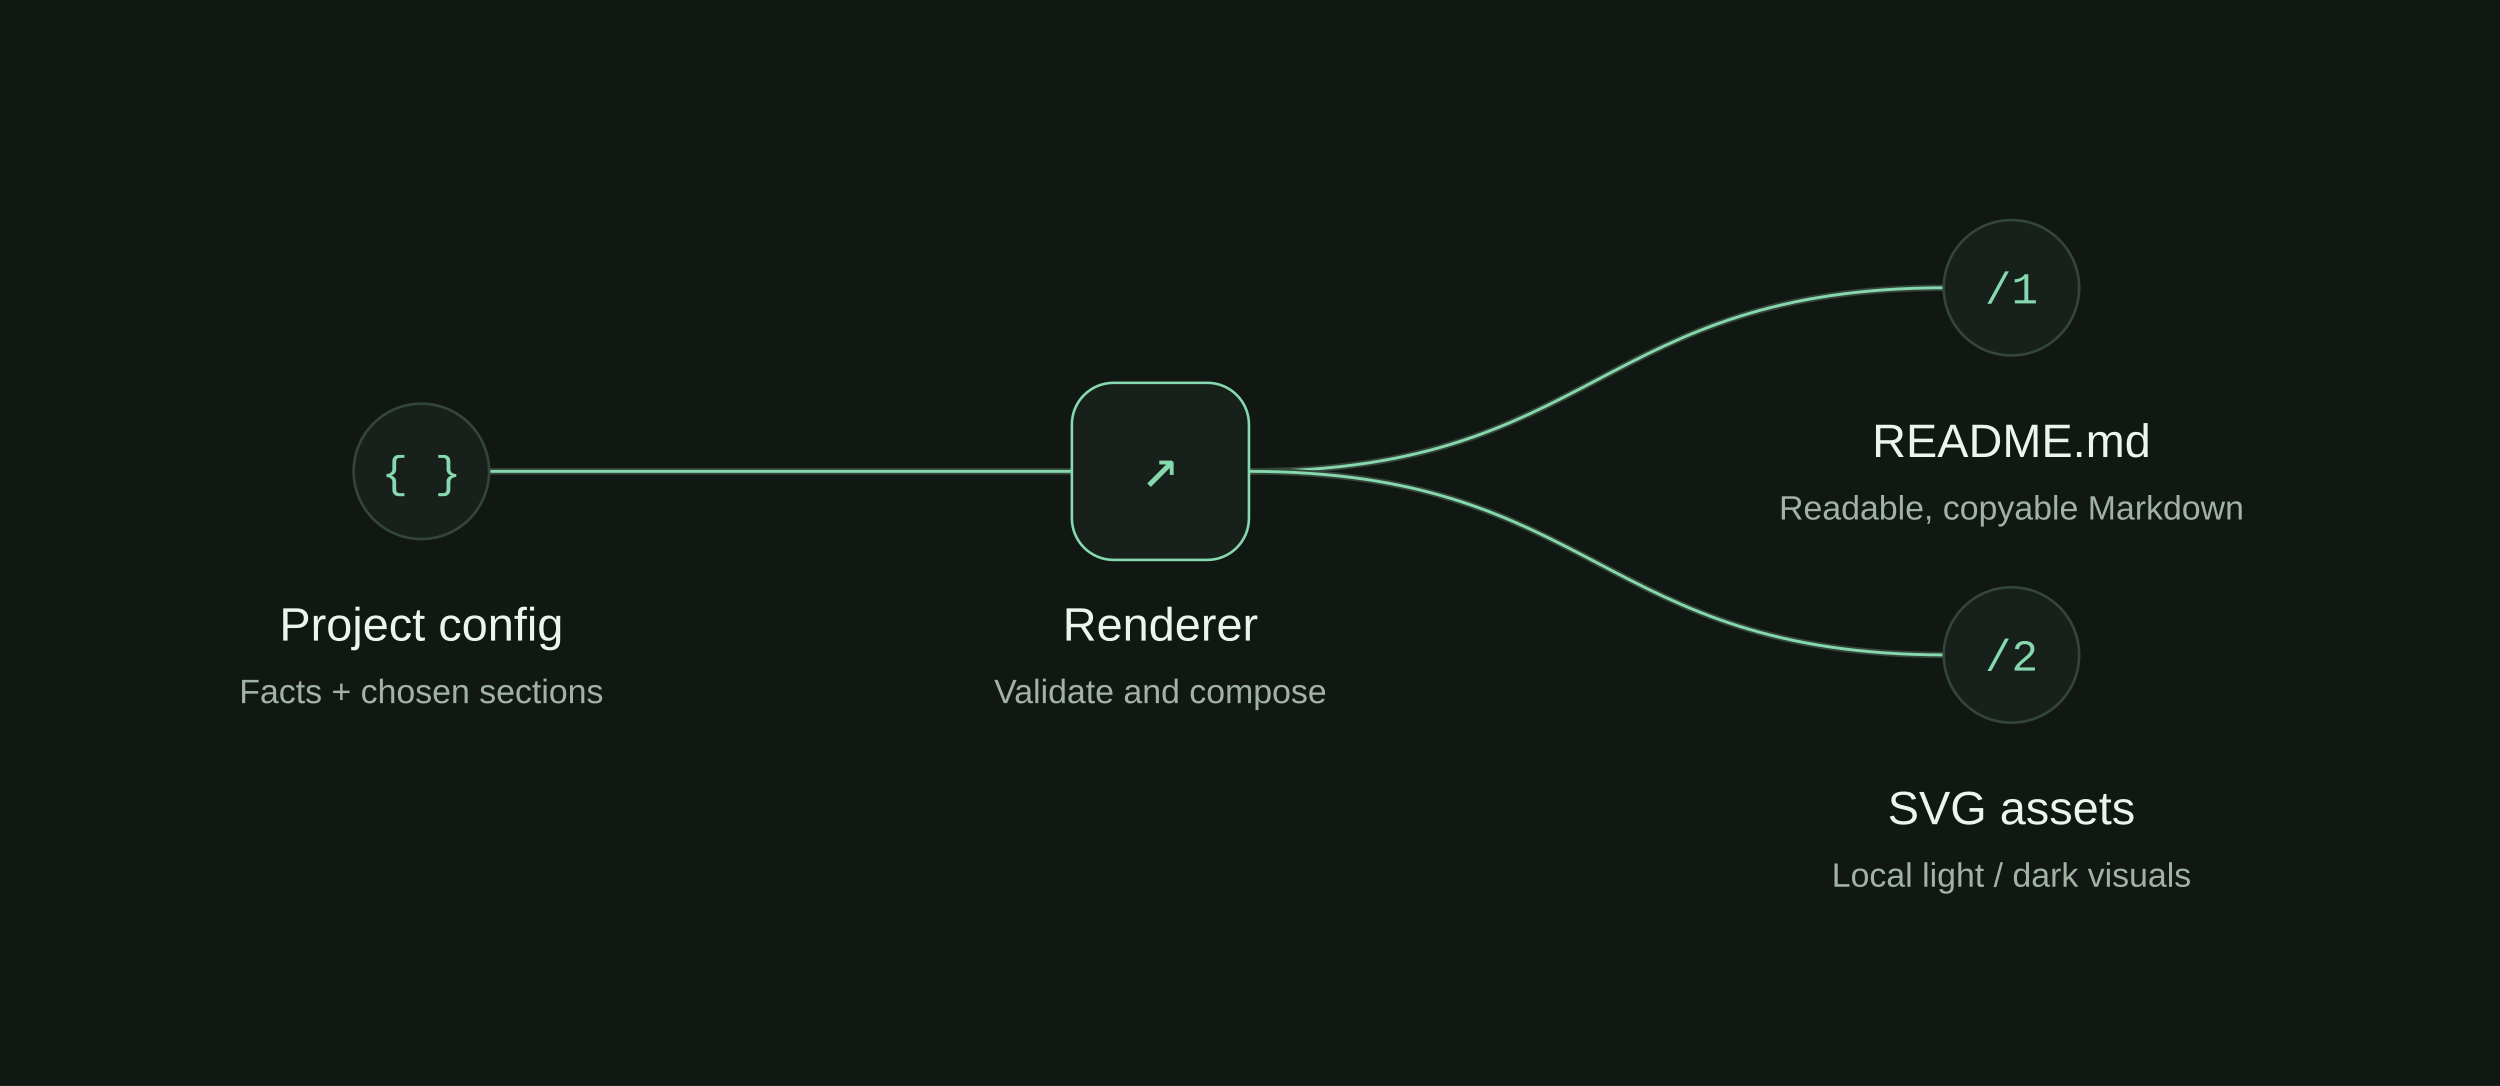
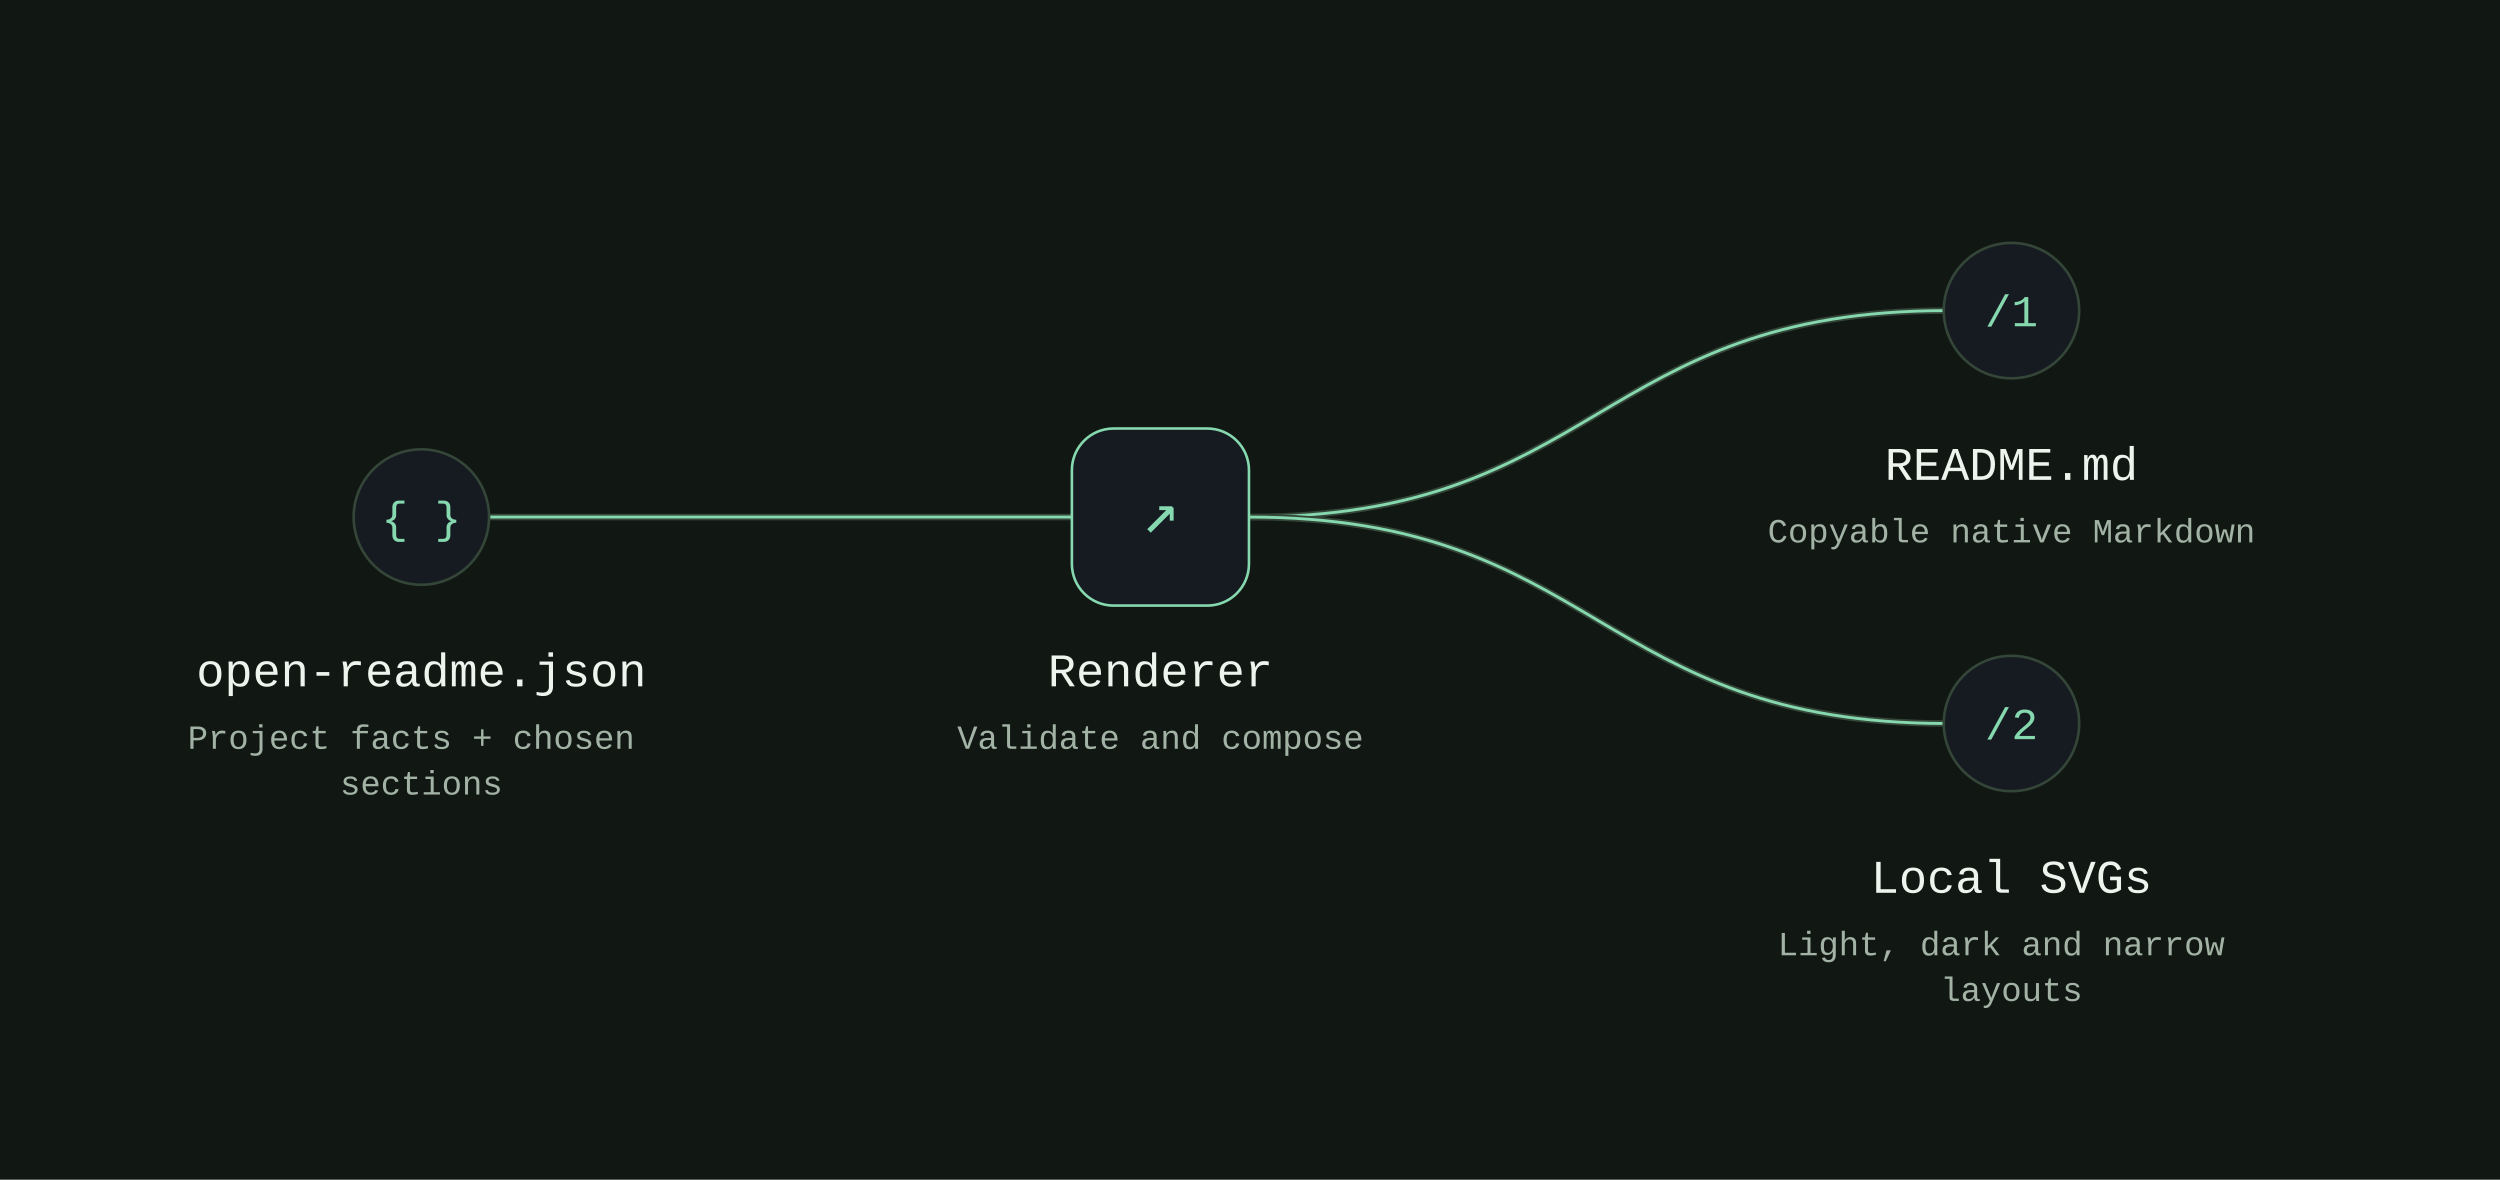
- <svg xmlns="http://www.w3.org/2000/svg" width="960" height="417" viewBox="0 0 960 417" role="img" aria-labelledby="title">
-   <rect x="0" y="0" width="960" height="417" rx="0" fill="#111713" stroke="none" />
-   <path d="M187.8 181C299.7 181 299.7 181 411.6 181" fill="none" stroke="#344638" stroke-width="2.5" />
-   <path d="M187.8 181C299.7 181 299.7 181 411.6 181" fill="none" stroke="#86D8AF" stroke-width="1.1" />
-   <path d="M479.6 181C613.5 181 613.5 110.5 747.4 110.5" fill="none" stroke="#344638" stroke-width="2.5" />
-   <path d="M479.6 181C613.5 181 613.5 110.5 747.4 110.5" fill="none" stroke="#86D8AF" stroke-width="1.1" />
-   <path d="M479.6 181C613.5 181 613.5 251.5 747.4 251.5" fill="none" stroke="#344638" stroke-width="2.5" />
-   <path d="M479.6 181C613.5 181 613.5 251.5 747.4 251.5" fill="none" stroke="#86D8AF" stroke-width="1.1" />
-   <circle cx="161.8" cy="181" r="26" fill="#17201a" stroke="#344638" />
-   <text x="161.8" y="187" font-family="'SFMono-Regular', Consolas, 'Liberation Mono', monospace" font-size="17" font-weight="500" fill="#86D8AF" text-anchor="middle">
+ <svg xmlns="http://www.w3.org/2000/svg" width="960" height="453" viewBox="0 0 960 453" role="img" aria-labelledby="title">
+   <rect x="0" y="0" width="960" height="453" rx="0" fill="#111713" stroke="none" />
+   <path d="M187.8 198.55C299.7 198.55 299.7 198.55 411.6 198.55" fill="none" stroke="#344638" stroke-width="2.5" />
+   <path d="M187.8 198.55C299.7 198.55 299.7 198.55 411.6 198.55" fill="none" stroke="#86D8AF" stroke-width="1.1" />
+   <path d="M479.6 198.55C613.5 198.55 613.5 119.275 747.4 119.275" fill="none" stroke="#344638" stroke-width="2.5" />
+   <path d="M479.6 198.55C613.5 198.55 613.5 119.275 747.4 119.275" fill="none" stroke="#86D8AF" stroke-width="1.1" />
+   <path d="M479.6 198.55C613.5 198.55 613.5 277.825 747.4 277.825" fill="none" stroke="#344638" stroke-width="2.5" />
+   <path d="M479.6 198.55C613.5 198.55 613.5 277.825 747.4 277.825" fill="none" stroke="#86D8AF" stroke-width="1.1" />
+   <circle cx="161.8" cy="198.55" r="26" fill="#161b22" stroke="#344638" />
+   <text x="161.8" y="204.55" font-family="'SFMono-Regular', Consolas, 'Liberation Mono', monospace" font-size="17" font-weight="500" fill="#86D8AF" text-anchor="middle">
    <tspan x="161.8" dy="0">{ }</tspan>
  </text>
-   <text x="161.8" y="246" font-family="-apple-system, BlinkMacSystemFont, 'Segoe UI', Arial, sans-serif" font-size="18" font-weight="500" fill="#edf4ee" text-anchor="middle">
-     <tspan x="161.8" dy="0">Project config</tspan>
+   <text x="161.8" y="263.55" font-family="'SFMono-Regular', Consolas, 'Liberation Mono', monospace" font-size="18" font-weight="500" fill="#edf4ee" text-anchor="middle">
+     <tspan x="161.8" dy="0">open-readme.json</tspan>
  </text>
-   <text x="161.8" y="270" font-family="-apple-system, BlinkMacSystemFont, 'Segoe UI', Arial, sans-serif" font-size="13" font-weight="400" fill="#a2b3a5" text-anchor="middle">
-     <tspan x="161.8" dy="0">Facts + chosen sections</tspan>
+   <text x="161.8" y="287.55" font-family="'SFMono-Regular', Consolas, 'Liberation Mono', monospace" font-size="13" font-weight="400" fill="#a2b3a5" text-anchor="middle">
+     <tspan x="161.8" dy="0">Project facts + chosen</tspan>
+     <tspan x="161.8" dy="17.55">sections</tspan>
  </text>
-   <rect x="411.6" y="147" width="68" height="68" rx="16" fill="#17201a" stroke="#86D8AF" />
-   <text x="445.6" y="187" font-family="'SFMono-Regular', Consolas, 'Liberation Mono', monospace" font-size="24" font-weight="500" fill="#86D8AF" text-anchor="middle">
+   <rect x="411.6" y="164.55" width="68" height="68" rx="16" fill="#161b22" stroke="#86D8AF" />
+   <text x="445.6" y="204.55" font-family="'SFMono-Regular', Consolas, 'Liberation Mono', monospace" font-size="24" font-weight="500" fill="#86D8AF" text-anchor="middle">
    <tspan x="445.6" dy="0">↗</tspan>
  </text>
-   <text x="445.6" y="246" font-family="-apple-system, BlinkMacSystemFont, 'Segoe UI', Arial, sans-serif" font-size="18" font-weight="500" fill="#edf4ee" text-anchor="middle">
+   <text x="445.6" y="263.55" font-family="'SFMono-Regular', Consolas, 'Liberation Mono', monospace" font-size="18" font-weight="500" fill="#edf4ee" text-anchor="middle">
    <tspan x="445.6" dy="0">Renderer</tspan>
  </text>
-   <text x="445.6" y="270" font-family="-apple-system, BlinkMacSystemFont, 'Segoe UI', Arial, sans-serif" font-size="13" font-weight="400" fill="#a2b3a5" text-anchor="middle">
+   <text x="445.6" y="287.55" font-family="'SFMono-Regular', Consolas, 'Liberation Mono', monospace" font-size="13" font-weight="400" fill="#a2b3a5" text-anchor="middle">
    <tspan x="445.6" dy="0">Validate and compose</tspan>
  </text>
-   <circle cx="772.4" cy="110.5" r="26" fill="#17201a" stroke="#344638" />
-   <text x="772.4" y="116.5" font-family="'SFMono-Regular', Consolas, 'Liberation Mono', monospace" font-size="17" font-weight="500" fill="#86D8AF" text-anchor="middle">
+   <circle cx="772.4" cy="119.275" r="26" fill="#161b22" stroke="#344638" />
+   <text x="772.4" y="125.275" font-family="'SFMono-Regular', Consolas, 'Liberation Mono', monospace" font-size="17" font-weight="500" fill="#86D8AF" text-anchor="middle">
    <tspan x="772.4" dy="0">/1</tspan>
  </text>
-   <text x="772.4" y="175.5" font-family="-apple-system, BlinkMacSystemFont, 'Segoe UI', Arial, sans-serif" font-size="18" font-weight="500" fill="#edf4ee" text-anchor="middle">
+   <text x="772.4" y="184.275" font-family="'SFMono-Regular', Consolas, 'Liberation Mono', monospace" font-size="18" font-weight="500" fill="#edf4ee" text-anchor="middle">
    <tspan x="772.4" dy="0">README.md</tspan>
  </text>
-   <text x="772.4" y="199.5" font-family="-apple-system, BlinkMacSystemFont, 'Segoe UI', Arial, sans-serif" font-size="13" font-weight="400" fill="#a2b3a5" text-anchor="middle">
-     <tspan x="772.4" dy="0">Readable, copyable Markdown</tspan>
+   <text x="772.4" y="208.275" font-family="'SFMono-Regular', Consolas, 'Liberation Mono', monospace" font-size="13" font-weight="400" fill="#a2b3a5" text-anchor="middle">
+     <tspan x="772.4" dy="0">Copyable native Markdown</tspan>
  </text>
-   <circle cx="772.4" cy="251.5" r="26" fill="#17201a" stroke="#344638" />
-   <text x="772.4" y="257.5" font-family="'SFMono-Regular', Consolas, 'Liberation Mono', monospace" font-size="17" font-weight="500" fill="#86D8AF" text-anchor="middle">
+   <circle cx="772.4" cy="277.825" r="26" fill="#161b22" stroke="#344638" />
+   <text x="772.4" y="283.825" font-family="'SFMono-Regular', Consolas, 'Liberation Mono', monospace" font-size="17" font-weight="500" fill="#86D8AF" text-anchor="middle">
    <tspan x="772.4" dy="0">/2</tspan>
  </text>
-   <text x="772.4" y="316.5" font-family="-apple-system, BlinkMacSystemFont, 'Segoe UI', Arial, sans-serif" font-size="18" font-weight="500" fill="#edf4ee" text-anchor="middle">
-     <tspan x="772.4" dy="0">SVG assets</tspan>
+   <text x="772.4" y="342.825" font-family="'SFMono-Regular', Consolas, 'Liberation Mono', monospace" font-size="18" font-weight="500" fill="#edf4ee" text-anchor="middle">
+     <tspan x="772.4" dy="0">Local SVGs</tspan>
  </text>
-   <text x="772.4" y="340.5" font-family="-apple-system, BlinkMacSystemFont, 'Segoe UI', Arial, sans-serif" font-size="13" font-weight="400" fill="#a2b3a5" text-anchor="middle">
-     <tspan x="772.4" dy="0">Local light / dark visuals</tspan>
+   <text x="772.4" y="366.825" font-family="'SFMono-Regular', Consolas, 'Liberation Mono', monospace" font-size="13" font-weight="400" fill="#a2b3a5" text-anchor="middle">
+     <tspan x="772.4" dy="0">Light, dark and narrow</tspan>
+     <tspan x="772.4" dy="17.55">layouts</tspan>
  </text>
</svg>
